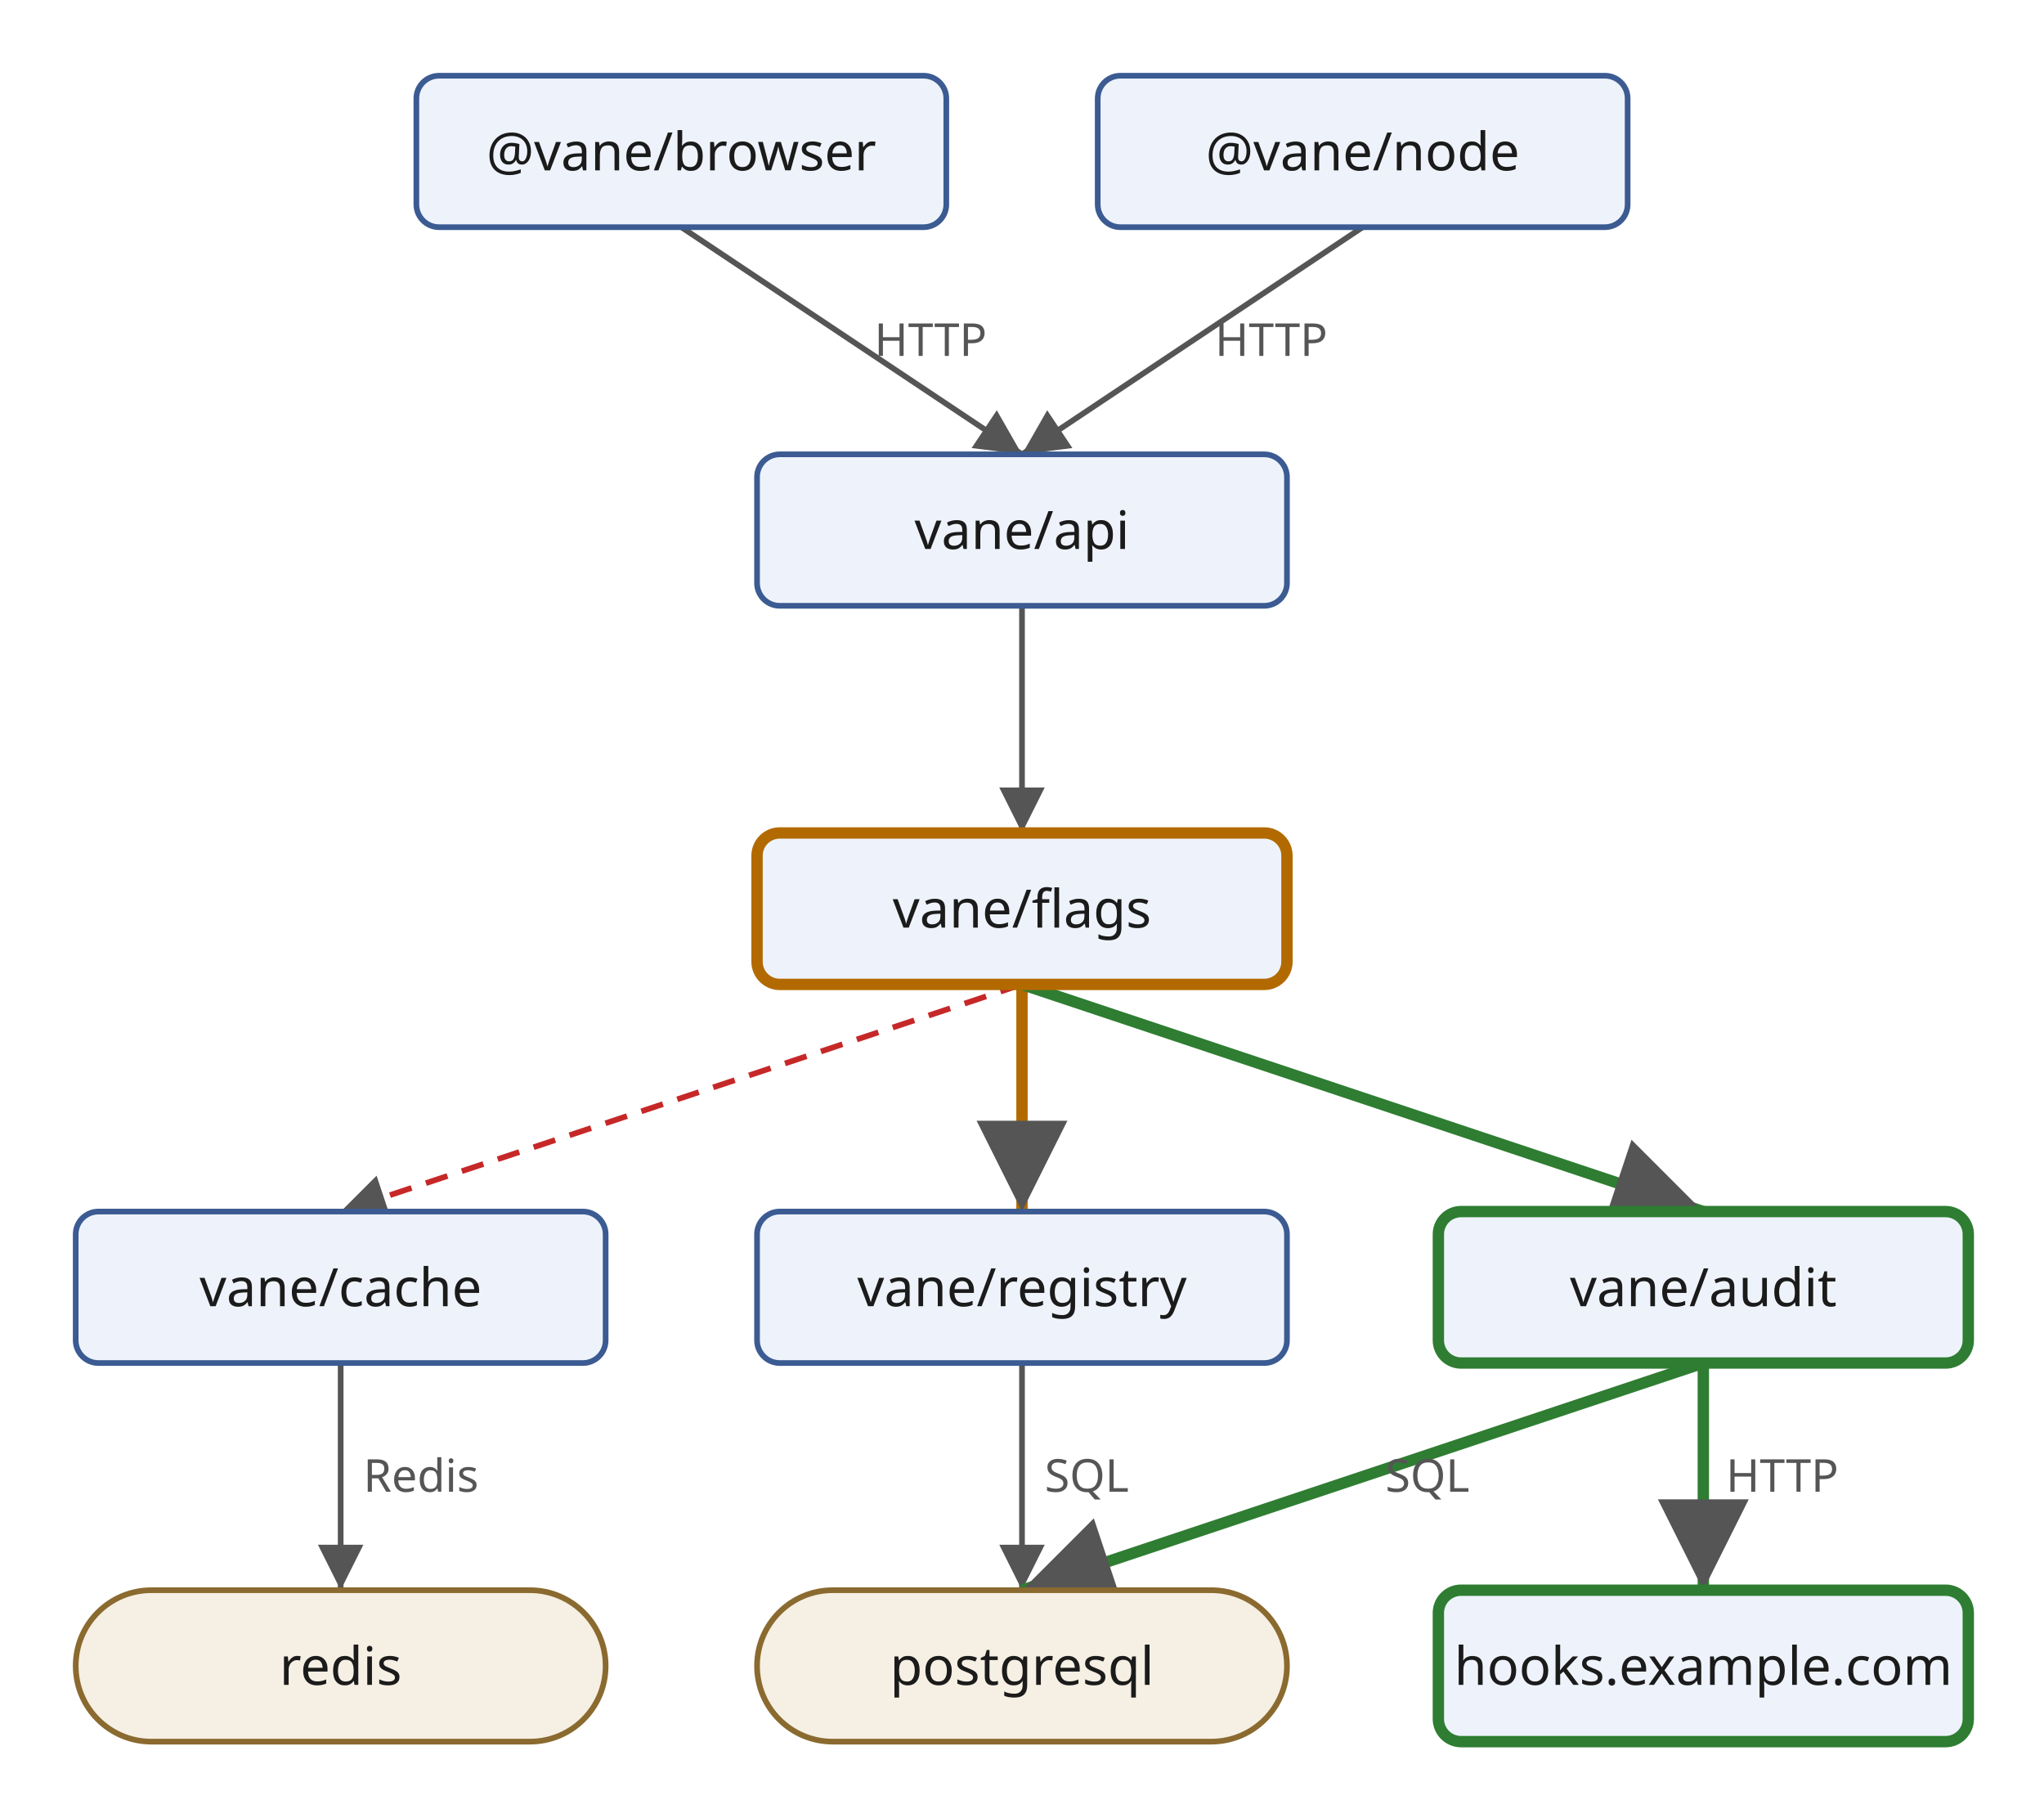
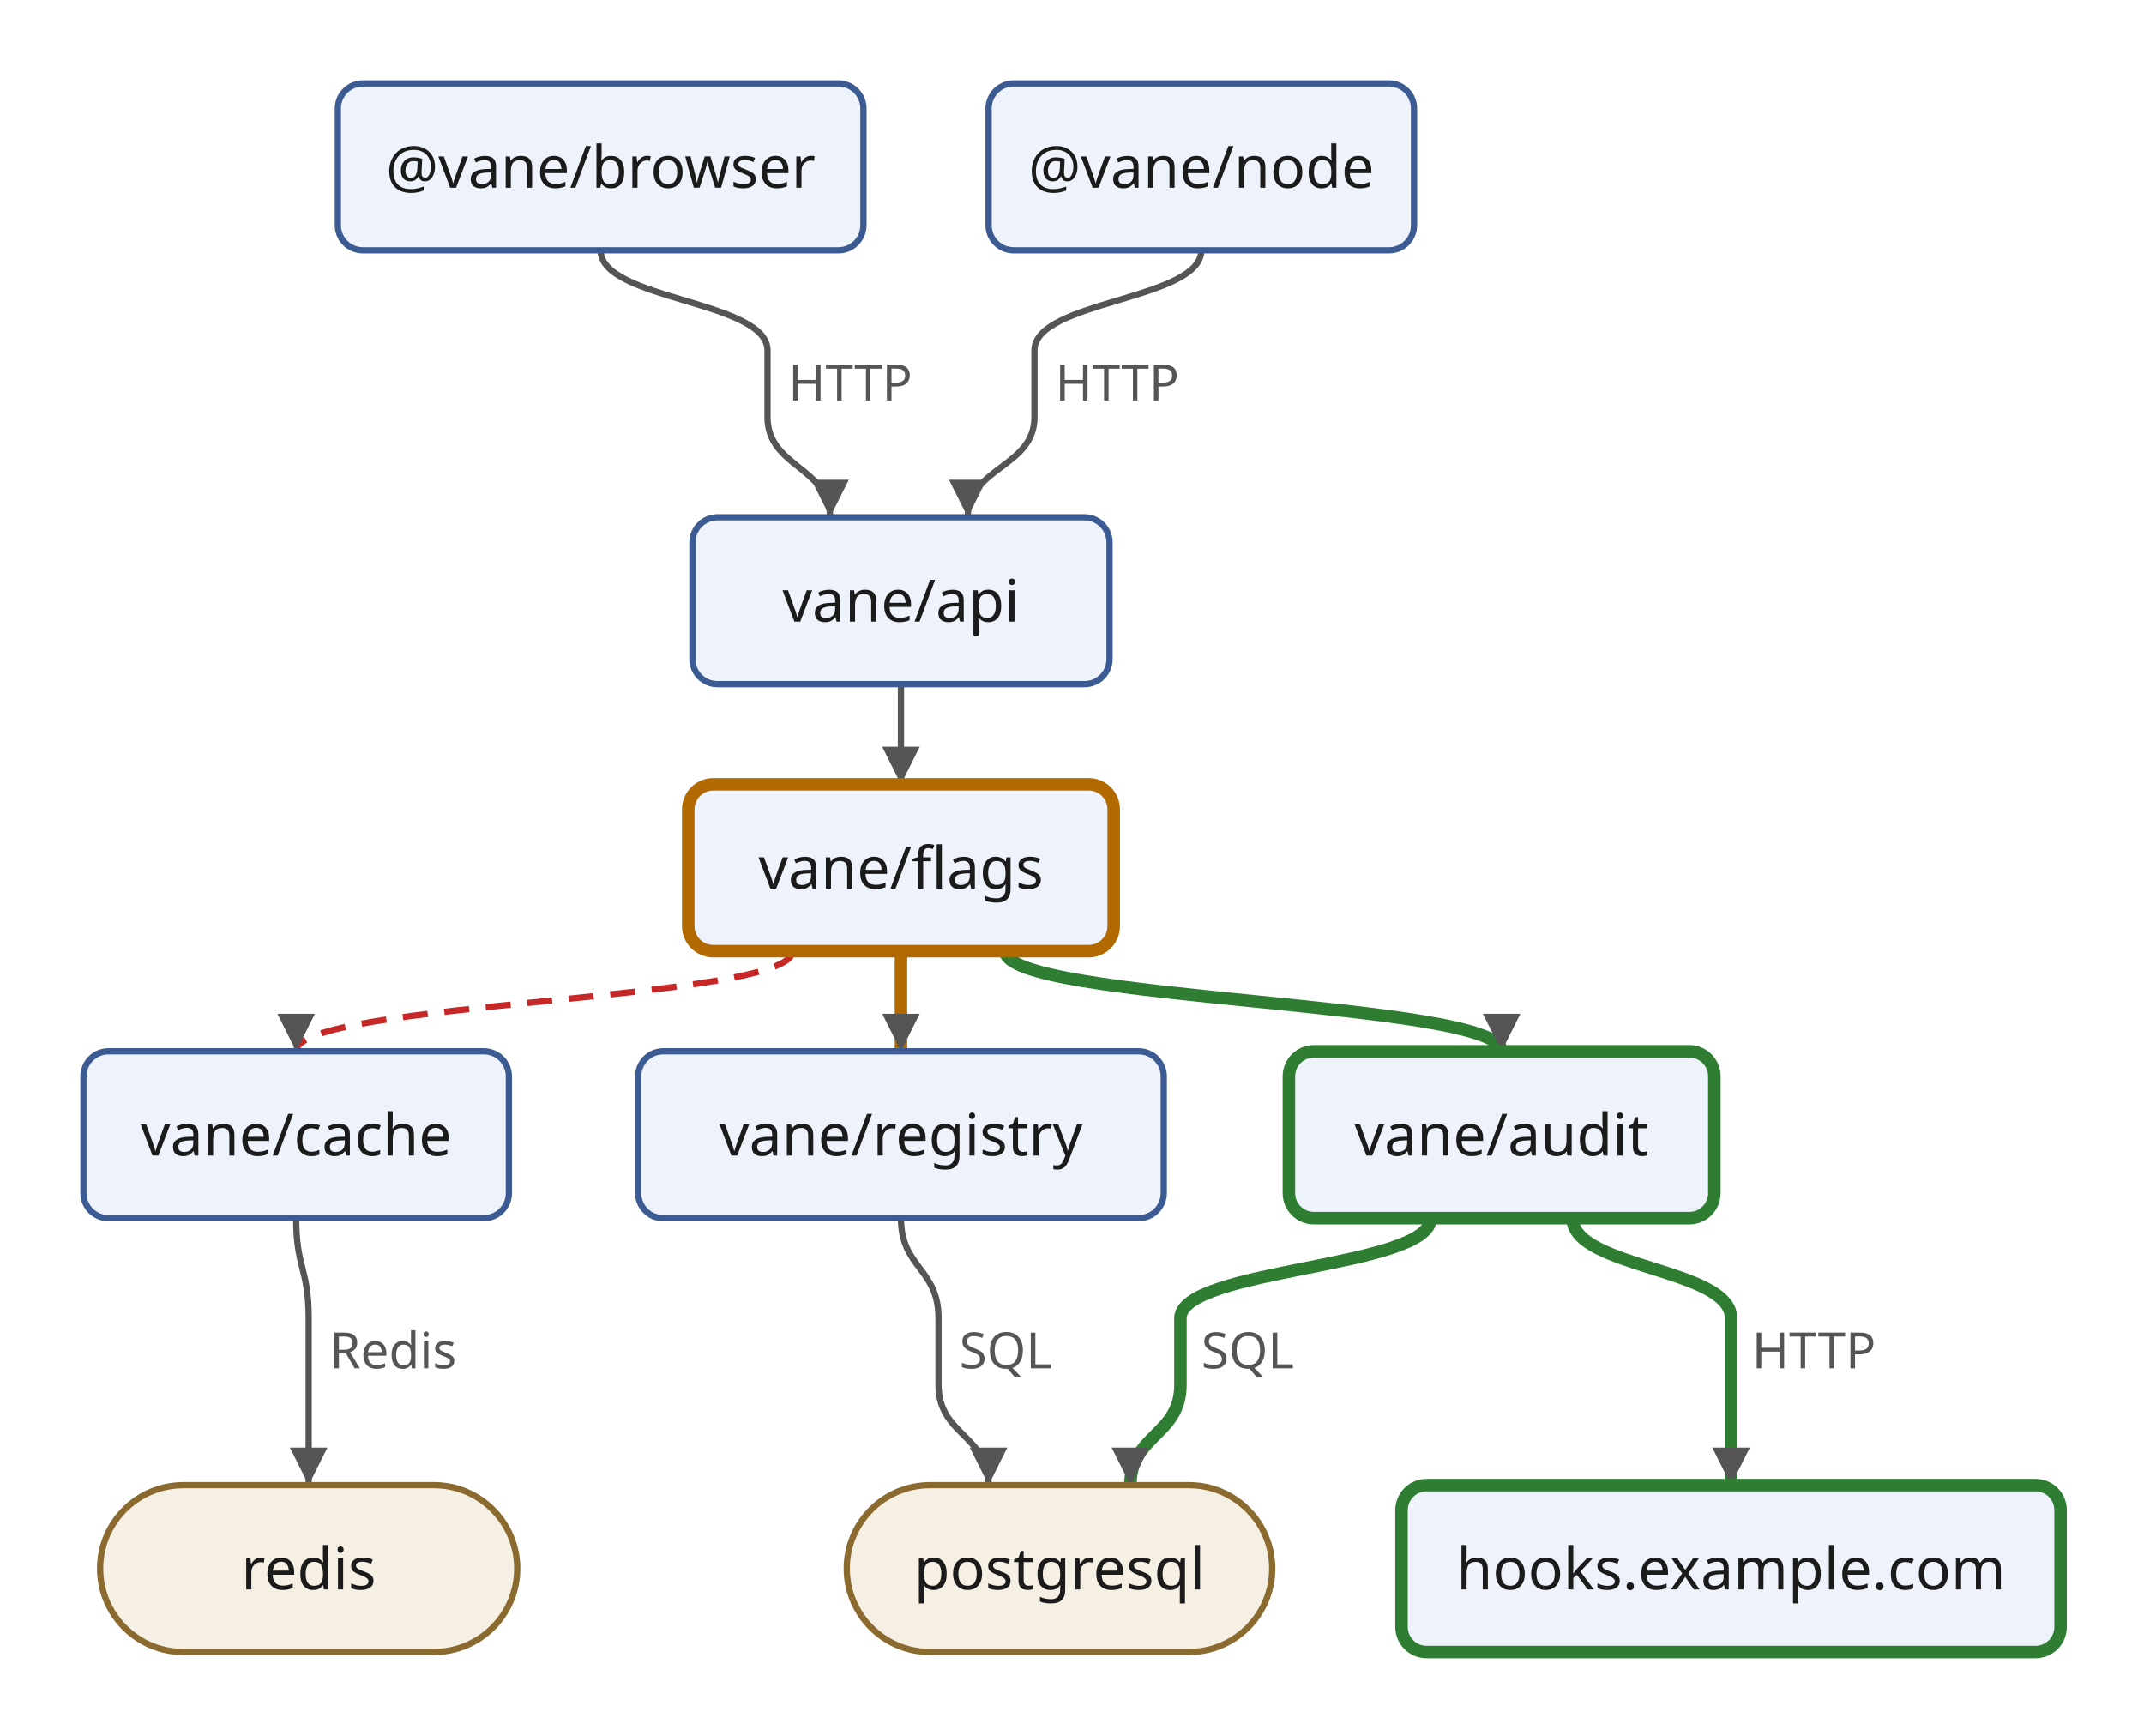
- <svg xmlns="http://www.w3.org/2000/svg" width="540" height="480" viewBox="0 0 540 480">
+ <svg xmlns="http://www.w3.org/2000/svg" width="514" height="416" viewBox="0 0 514 416">
  <style>
    .node rect { fill: #eef3fb; stroke: #3b5b92; stroke-width: 1.5 }
    .store rect { fill: #f6efe3; stroke: #8a6a2f }
    .node text { font: 14px sans-serif; fill: #1b1b1b }
-     .edge line { stroke: #555555; stroke-width: 1.5 }
+     .edge path { fill: none; stroke: #555555; stroke-width: 1.5 }
    .edge text { font: 12px sans-serif; fill: #555555 }
-     .changed rect, .changed line, .changed path { stroke: #b26a00; stroke-width: 3 }
-     .added rect, .added line, .added path { stroke: #2e7d32; stroke-width: 3 }
-     .removed rect, .removed line, .removed path { stroke: #c62828; stroke-dasharray: 6 4 }
+     .changed rect, .changed path { stroke: #b26a00; stroke-width: 3 }
+     .added rect, .added path { stroke: #2e7d32; stroke-width: 3 }
+     .removed rect, .removed path { stroke: #c62828; stroke-dasharray: 6 4 }
  </style>
  <defs>
-     <marker id="arrow" viewBox="0 0 10 10" refX="10" refY="5" markerWidth="8" markerHeight="8" orient="auto">
+     <marker id="arrow" viewBox="0 0 10 10" refX="10" refY="5" markerWidth="9" markerHeight="9" markerUnits="userSpaceOnUse" orient="auto">
      <path d="M 0 0 L 10 5 L 0 10 z" fill="#555555" />
    </marker>
  </defs>
  <g class="edge" id="edge-browser-api">
-     <line x1="180" y1="60" x2="270" y2="120" marker-end="url(#arrow)" />
-     <text x="231" y="94">HTTP</text>
+     <path d="M 144 60 C 144 72, 184 72, 184 84 L 184 100 C 184 112, 199 112, 199 124" marker-end="url(#arrow)" />
+     <text x="189" y="96">HTTP</text>
  </g>
  <g class="edge" id="edge-node-api">
-     <line x1="360" y1="60" x2="270" y2="120" marker-end="url(#arrow)" />
-     <text x="321" y="94">HTTP</text>
+     <path d="M 288 60 C 288 72, 248 72, 248 84 L 248 100 C 248 112, 232 112, 232 124" marker-end="url(#arrow)" />
+     <text x="253" y="96">HTTP</text>
  </g>
  <g class="edge" id="edge-api-flags">
-     <line x1="270" y1="160" x2="270" y2="220" marker-end="url(#arrow)" />
+     <path d="M 216 164 C 216 176, 216 176, 216 188" marker-end="url(#arrow)" />
  </g>
  <g class="edge removed" id="edge-flags-cache">
-     <line x1="270" y1="260" x2="90" y2="320" marker-end="url(#arrow)" />
+     <path d="M 190 228 C 190 240, 71 240, 71 252" marker-end="url(#arrow)" />
  </g>
  <g class="edge changed" id="edge-flags-registry">
-     <line x1="270" y1="260" x2="270" y2="320" marker-end="url(#arrow)" />
+     <path d="M 216 228 C 216 240, 216 240, 216 252" marker-end="url(#arrow)" />
  </g>
  <g class="edge added" id="edge-flags-audit">
-     <line x1="270" y1="260" x2="450" y2="320" marker-end="url(#arrow)" />
+     <path d="M 241 228 C 241 240, 360 240, 360 252" marker-end="url(#arrow)" />
  </g>
  <g class="edge" id="edge-cache-redis">
-     <line x1="90" y1="360" x2="90" y2="420" marker-end="url(#arrow)" />
-     <text x="96" y="394">Redis</text>
+     <path d="M 71 292 C 71 304, 74 304, 74 316 L 74 332 C 74 344, 74 344, 74 356" marker-end="url(#arrow)" />
+     <text x="79" y="328">Redis</text>
  </g>
  <g class="edge" id="edge-registry-postgresql">
-     <line x1="270" y1="360" x2="270" y2="420" marker-end="url(#arrow)" />
-     <text x="276" y="394">SQL</text>
+     <path d="M 216 292 C 216 304, 225 304, 225 316 L 225 332 C 225 344, 237 344, 237 356" marker-end="url(#arrow)" />
+     <text x="230" y="328">SQL</text>
  </g>
  <g class="edge added" id="edge-audit-postgresql">
-     <line x1="450" y1="360" x2="270" y2="420" marker-end="url(#arrow)" />
-     <text x="366" y="394">SQL</text>
+     <path d="M 343 292 C 343 304, 283 304, 283 316 L 283 332 C 283 344, 271 344, 271 356" marker-end="url(#arrow)" />
+     <text x="288" y="328">SQL</text>
  </g>
  <g class="edge added" id="edge-audit-hooks">
-     <line x1="450" y1="360" x2="450" y2="420" marker-end="url(#arrow)" />
-     <text x="456" y="394">HTTP</text>
+     <path d="M 377 292 C 377 304, 415 304, 415 316 L 415 332 C 415 344, 415 344, 415 356" marker-end="url(#arrow)" />
+     <text x="420" y="328">HTTP</text>
  </g>
  <g class="node service" id="node-browser">
-     <rect x="110" y="20" width="140" height="40" rx="6" />
-     <text x="180" y="45" text-anchor="middle">@vane/browser</text>
+     <rect x="81" y="20" width="126" height="40" rx="6" />
+     <text x="144" y="45" text-anchor="middle">@vane/browser</text>
  </g>
  <g class="node service" id="node-node">
-     <rect x="290" y="20" width="140" height="40" rx="6" />
-     <text x="360" y="45" text-anchor="middle">@vane/node</text>
+     <rect x="237" y="20" width="102" height="40" rx="6" />
+     <text x="288" y="45" text-anchor="middle">@vane/node</text>
  </g>
  <g class="node service" id="node-api">
-     <rect x="200" y="120" width="140" height="40" rx="6" />
-     <text x="270" y="145" text-anchor="middle">vane/api</text>
+     <rect x="166" y="124" width="100" height="40" rx="6" />
+     <text x="216" y="149" text-anchor="middle">vane/api</text>
  </g>
  <g class="node service changed" id="node-flags">
-     <rect x="200" y="220" width="140" height="40" rx="6" />
-     <text x="270" y="245" text-anchor="middle">vane/flags</text>
+     <rect x="165" y="188" width="102" height="40" rx="6" />
+     <text x="216" y="213" text-anchor="middle">vane/flags</text>
  </g>
  <g class="node service" id="node-cache">
-     <rect x="20" y="320" width="140" height="40" rx="6" />
-     <text x="90" y="345" text-anchor="middle">vane/cache</text>
+     <rect x="20" y="252" width="102" height="40" rx="6" />
+     <text x="71" y="277" text-anchor="middle">vane/cache</text>
  </g>
  <g class="node service" id="node-registry">
-     <rect x="200" y="320" width="140" height="40" rx="6" />
-     <text x="270" y="345" text-anchor="middle">vane/registry</text>
+     <rect x="153" y="252" width="126" height="40" rx="6" />
+     <text x="216" y="277" text-anchor="middle">vane/registry</text>
  </g>
  <g class="node service added" id="node-audit">
-     <rect x="380" y="320" width="140" height="40" rx="6" />
-     <text x="450" y="345" text-anchor="middle">vane/audit</text>
+     <rect x="309" y="252" width="102" height="40" rx="6" />
+     <text x="360" y="277" text-anchor="middle">vane/audit</text>
  </g>
  <g class="node store" id="node-redis">
-     <rect x="20" y="420" width="140" height="40" rx="20" />
-     <text x="90" y="445" text-anchor="middle">redis</text>
+     <rect x="24" y="356" width="100" height="40" rx="20" />
+     <text x="74" y="381" text-anchor="middle">redis</text>
  </g>
  <g class="node store" id="node-postgresql">
-     <rect x="200" y="420" width="140" height="40" rx="20" />
-     <text x="270" y="445" text-anchor="middle">postgresql</text>
+     <rect x="203" y="356" width="102" height="40" rx="20" />
+     <text x="254" y="381" text-anchor="middle">postgresql</text>
  </g>
  <g class="node service added" id="node-hooks">
-     <rect x="380" y="420" width="140" height="40" rx="6" />
-     <text x="450" y="445" text-anchor="middle">hooks.example.com</text>
+     <rect x="336" y="356" width="158" height="40" rx="6" />
+     <text x="415" y="381" text-anchor="middle">hooks.example.com</text>
  </g>
</svg>
